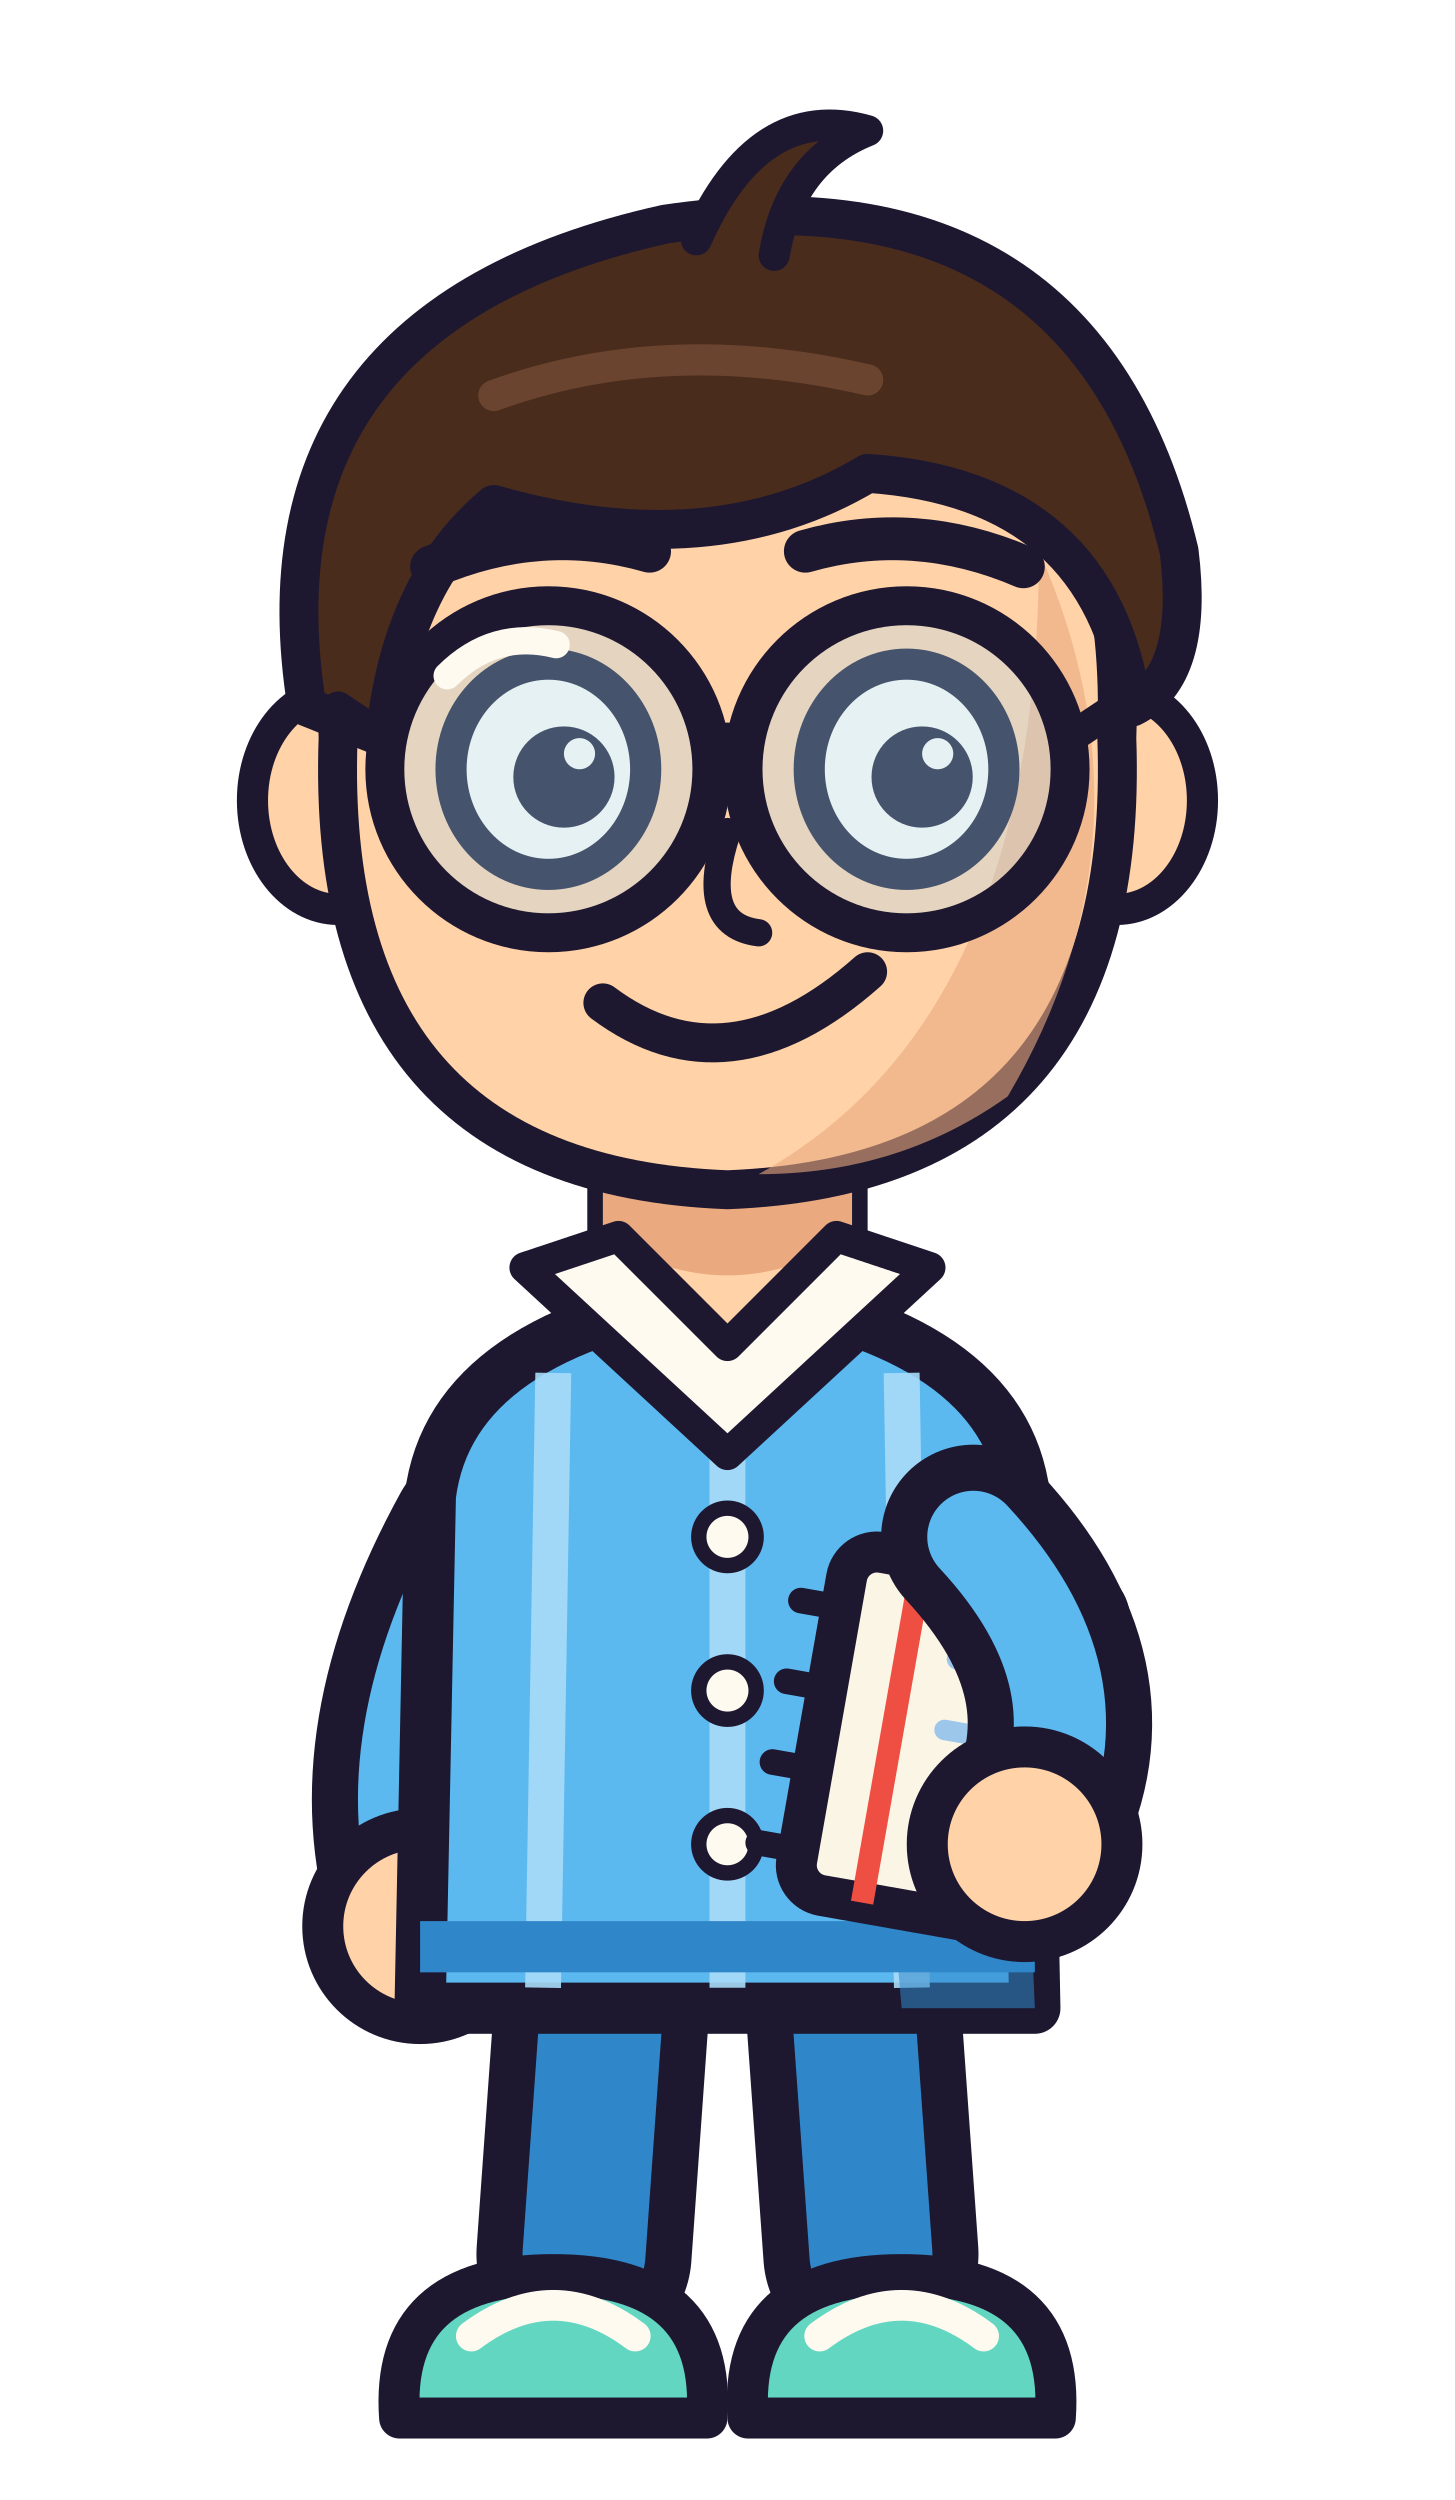
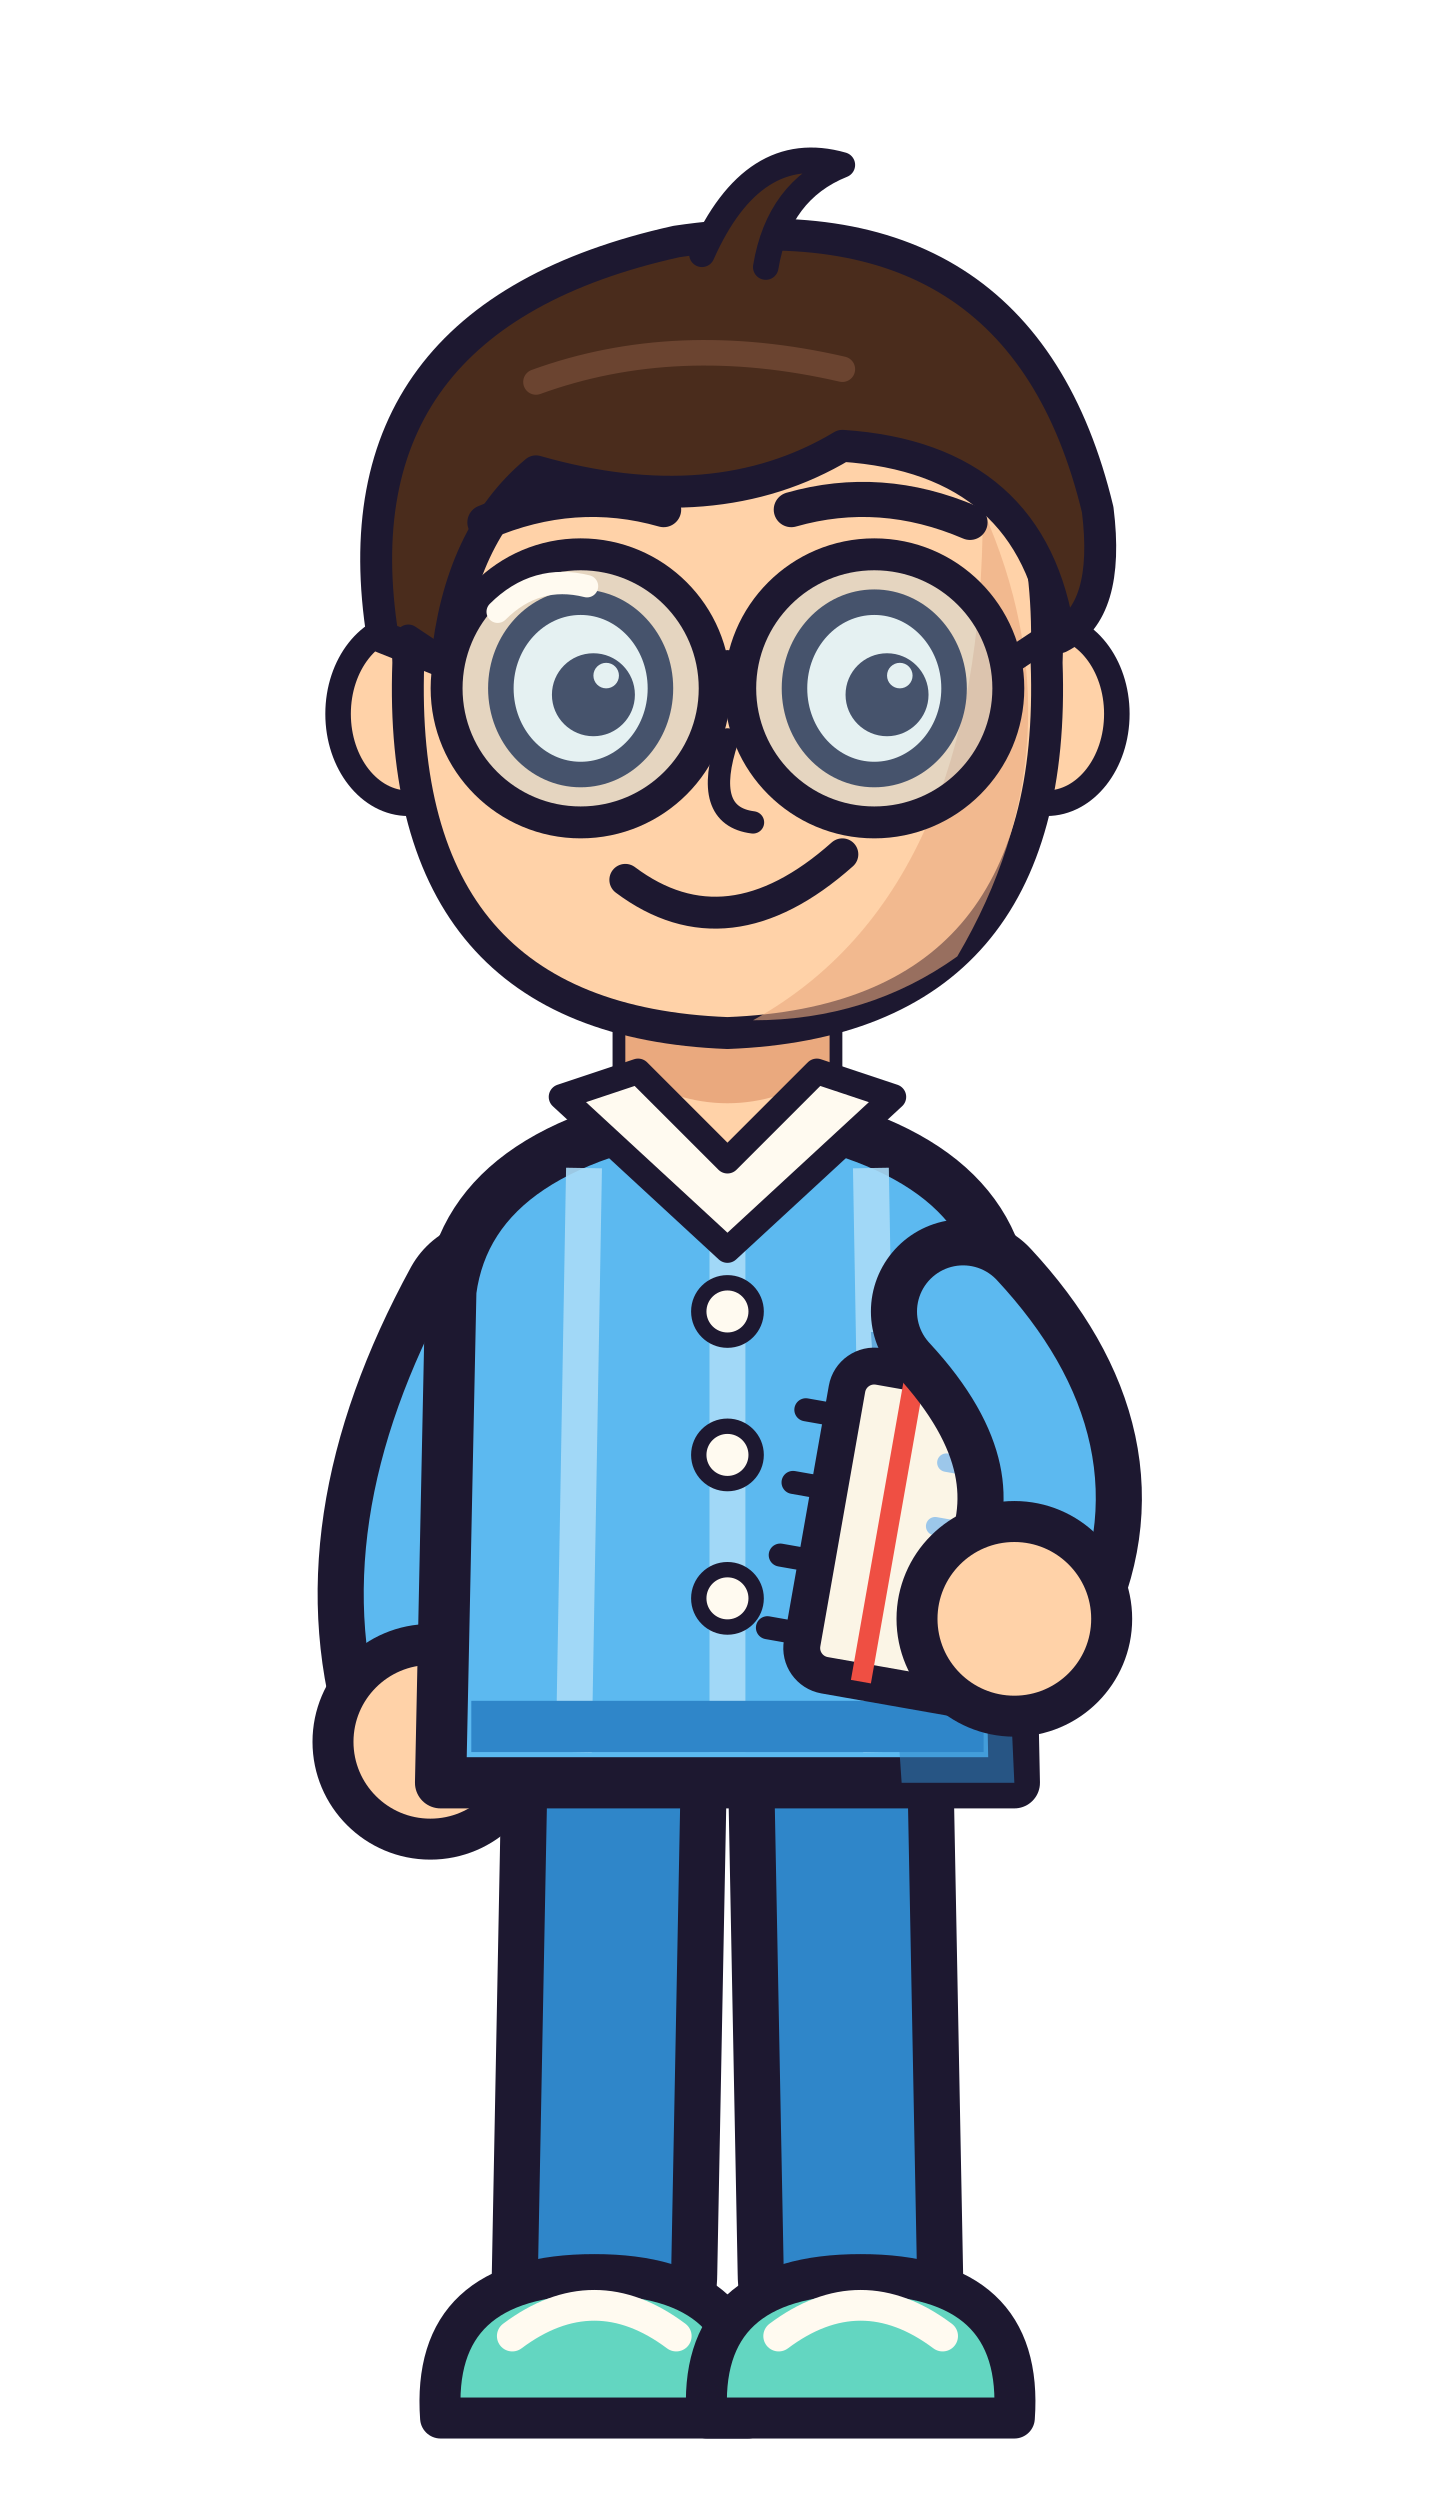
<svg xmlns="http://www.w3.org/2000/svg" width="142" height="244" viewBox="4 -24 142 244">
-   <path d="M63 168 L61 196" fill="none" stroke="#1d1830" stroke-width="21" stroke-linecap="round" stroke-linejoin="round" />
-   <path d="M63 168 L61 196" fill="none" stroke="#2f86c9" stroke-width="12" stroke-linecap="round" stroke-linejoin="round" />
-   <path d="M87 168 L89 196" fill="none" stroke="#1d1830" stroke-width="21" stroke-linecap="round" stroke-linejoin="round" />
-   <path d="M87 168 L89 196" fill="none" stroke="#2f86c9" stroke-width="12" stroke-linecap="round" stroke-linejoin="round" />
-   <path d="M43 212 Q42 198 58 198 Q74 198 73 212 Z" fill="#63d6c1" stroke="#1d1830" stroke-width="4" stroke-linejoin="round" stroke-linecap="round" />
-   <path d="M50 204 Q58 198 66 204" fill="none" stroke="#fffaf0" stroke-width="3" stroke-linecap="round" />
-   <path d="M77 212 Q76 198 92 198 Q108 198 107 212 Z" fill="#63d6c1" stroke="#1d1830" stroke-width="4" stroke-linejoin="round" stroke-linecap="round" />
-   <path d="M84 204 Q92 198 100 204" fill="none" stroke="#fffaf0" stroke-width="3" stroke-linecap="round" />
-   <path d="M51 126 Q40 146 45 162" fill="none" stroke="#1d1830" stroke-width="18" stroke-linecap="round" stroke-linejoin="round" />
-   <path d="M51 126 Q40 146 45 162" fill="none" stroke="#5cb9f0" stroke-width="9" stroke-linecap="round" stroke-linejoin="round" />
-   <circle cx="45" cy="164" r="9.5" fill="#ffd2a8" stroke="#1d1830" stroke-width="4" stroke-linejoin="round" stroke-linecap="round" />
-   <path d="M46 122 Q48 106 75 102 Q102 106 104 122 L105 172 L45 172 Z" fill="#5cb9f0" stroke="#1d1830" stroke-width="5" stroke-linejoin="round" stroke-linecap="round" />
-   <path d="M58 110 L57 170 M75 104 L75 170 M92 110 L93 170" stroke="#a9dcf7" stroke-width="3.5" opacity="0.9" />
-   <path d="M88 126 L103 126 L105 172 L92 172 Z" fill="#2f86c9" opacity="0.55" />
-   <circle cx="75" cy="126" r="2.8" fill="#fffaf0" stroke="#1d1830" stroke-width="1.5" stroke-linejoin="round" stroke-linecap="round" />
-   <circle cx="75" cy="141" r="2.8" fill="#fffaf0" stroke="#1d1830" stroke-width="1.5" stroke-linejoin="round" stroke-linecap="round" />
-   <circle cx="75" cy="156" r="2.8" fill="#fffaf0" stroke="#1d1830" stroke-width="1.5" stroke-linejoin="round" stroke-linecap="round" />
-   <path d="M45 166 L105 166" stroke="#2f86c9" stroke-width="5" />
-   <g transform="translate(97 146) rotate(10)">
+   <path d="M64 146 L63 198" fill="none" stroke="#1d1830" stroke-width="22" stroke-linecap="round" stroke-linejoin="round" />
+   <path d="M64 146 L63 198" fill="none" stroke="#2f86c9" stroke-width="13" stroke-linecap="round" stroke-linejoin="round" />
+   <path d="M86 146 L87 198" fill="none" stroke="#1d1830" stroke-width="22" stroke-linecap="round" stroke-linejoin="round" />
+   <path d="M86 146 L87 198" fill="none" stroke="#2f86c9" stroke-width="13" stroke-linecap="round" stroke-linejoin="round" />
+   <path d="M47 212 Q46 198 62 198 Q78 198 77 212 Z" fill="#63d6c1" stroke="#1d1830" stroke-width="4" stroke-linejoin="round" stroke-linecap="round" />
+   <path d="M54 204 Q62 198 70 204" fill="none" stroke="#fffaf0" stroke-width="3" stroke-linecap="round" />
+   <path d="M73 212 Q72 198 88 198 Q104 198 103 212 Z" fill="#63d6c1" stroke="#1d1830" stroke-width="4" stroke-linejoin="round" stroke-linecap="round" />
+   <path d="M80 204 Q88 198 96 204" fill="none" stroke="#fffaf0" stroke-width="3" stroke-linecap="round" />
+   <path d="M52 104 Q40 126 46 144" fill="none" stroke="#1d1830" stroke-width="18" stroke-linecap="round" stroke-linejoin="round" />
+   <path d="M52 104 Q40 126 46 144" fill="none" stroke="#5cb9f0" stroke-width="9" stroke-linecap="round" stroke-linejoin="round" />
+   <circle cx="46" cy="146" r="9.5" fill="#ffd2a8" stroke="#1d1830" stroke-width="4" stroke-linejoin="round" stroke-linecap="round" />
+   <path d="M48 102 Q50 87 75 84 Q100 87 102 102 L103 150 L47 150 Z" fill="#5cb9f0" stroke="#1d1830" stroke-width="5" stroke-linejoin="round" stroke-linecap="round" />
+   <path d="M61 90 L60 147 M75 87 L75 147 M89 90 L90 147" stroke="#a9dcf7" stroke-width="3.5" opacity="0.9" />
+   <path d="M89 106 L101 106 L103 150 L92 150 Z" fill="#2f86c9" opacity="0.55" />
+   <circle cx="75" cy="104" r="2.8" fill="#fffaf0" stroke="#1d1830" stroke-width="1.5" stroke-linejoin="round" stroke-linecap="round" />
+   <circle cx="75" cy="118" r="2.8" fill="#fffaf0" stroke="#1d1830" stroke-width="1.5" stroke-linejoin="round" stroke-linecap="round" />
+   <circle cx="75" cy="132" r="2.8" fill="#fffaf0" stroke="#1d1830" stroke-width="1.5" stroke-linejoin="round" stroke-linecap="round" />
+   <path d="M50 144.5 L100 144.5" stroke="#2f86c9" stroke-width="5" />
+   <g transform="translate(96 126) rotate(10) scale(0.9)">
    <rect x="-13" y="-17" width="26" height="34" rx="3" fill="#fbf5e6" stroke="#1d1830" stroke-width="4" stroke-linejoin="round" stroke-linecap="round" />
    <path d="M-6 -17 L-6 17" stroke="#ef4f43" stroke-width="2.2" />
    <path d="M-1 -8 L9 -8 M-1 -1 L9 -1 M-1 6 L7 6" stroke="#9cc7ea" stroke-width="2" stroke-linecap="round" />
    <path d="M-13 -11 L-17 -11 M-13 -3 L-17 -3 M-13 5 L-17 5 M-13 13 L-17 13" stroke="#1d1830" stroke-width="2.5" stroke-linecap="round" />
  </g>
-   <path d="M99 126 Q112 140 105 154" fill="none" stroke="#1d1830" stroke-width="18" stroke-linecap="round" stroke-linejoin="round" />
-   <path d="M99 126 Q112 140 105 154" fill="none" stroke="#5cb9f0" stroke-width="9" stroke-linecap="round" stroke-linejoin="round" />
-   <circle cx="104" cy="156" r="9.5" fill="#ffd2a8" stroke="#1d1830" stroke-width="4" stroke-linejoin="round" stroke-linecap="round" />
-   <g transform="translate(-1 -31) scale(0.76)">
+   <path d="M98 104 Q111 118 104 132" fill="none" stroke="#1d1830" stroke-width="18" stroke-linecap="round" stroke-linejoin="round" />
+   <path d="M98 104 Q111 118 104 132" fill="none" stroke="#5cb9f0" stroke-width="9" stroke-linecap="round" stroke-linejoin="round" />
+   <circle cx="103" cy="134" r="9.5" fill="#ffd2a8" stroke="#1d1830" stroke-width="4" stroke-linejoin="round" stroke-linecap="round" />
+   <g transform="translate(12.7 -24.1) scale(0.623)">
    <path d="M84 150 L84 180 Q100 188 116 180 L116 150 Z" fill="#ffd2a8" stroke="#1d1830" stroke-width="4" stroke-linejoin="round" stroke-linecap="round" />
    <path d="M84 158 Q100 170 116 158 L116 168 Q100 178 84 168 Z" fill="#eaa97e" />
    <path d="M74 172 L100 196 L126 172 L114 168 L100 182 L86 168 Z" fill="#fffaf0" stroke="#1d1830" stroke-width="4" stroke-linejoin="round" stroke-linecap="round" />
    <ellipse cx="50" cy="112" rx="11" ry="14" fill="#ffd2a8" stroke="#1d1830" stroke-width="4" stroke-linejoin="round" stroke-linecap="round" />
    <ellipse cx="150" cy="112" rx="11" ry="14" fill="#ffd2a8" stroke="#1d1830" stroke-width="4" stroke-linejoin="round" stroke-linecap="round" />
    <path d="M50 104 Q48 50 100 48 Q152 50 150 104 Q152 160 100 162 Q48 160 50 104 Z" fill="#ffd2a8" stroke="#1d1830" stroke-width="5" stroke-linejoin="round" stroke-linecap="round" />
    <path d="M140 80 Q156 116 136 150 Q122 160 104 160 Q140 140 140 80 Z" fill="#eaa97e" opacity="0.6" />
    <path d="M46 100 Q38 50 92 38 Q146 30 158 80 Q160 96 152 100 Q148 72 118 70 Q98 82 70 74 Q58 84 56 104 Z" fill="#4a2c1c" stroke="#1d1830" stroke-width="5" stroke-linejoin="round" stroke-linecap="round" />
    <path d="M96 40 Q104 22 118 26 Q108 30 106 42" fill="#4a2c1c" stroke="#1d1830" stroke-width="4" stroke-linejoin="round" stroke-linecap="round" />
    <path d="M70 60 Q92 52 118 58" fill="none" stroke="#6b4430" stroke-width="4" stroke-linecap="round" />
    <ellipse cx="77" cy="108" rx="12.5" ry="13.5" fill="#fffaf0" stroke="#1d1830" stroke-width="4" stroke-linejoin="round" stroke-linecap="round" />
    <circle cx="79" cy="109" r="6.5" fill="#1d1830" />
    <circle cx="81" cy="106" r="2" fill="#fffaf0" />
    <ellipse cx="123" cy="108" rx="12.5" ry="13.5" fill="#fffaf0" stroke="#1d1830" stroke-width="4" stroke-linejoin="round" stroke-linecap="round" />
    <circle cx="125" cy="109" r="6.5" fill="#1d1830" />
    <circle cx="127" cy="106" r="2" fill="#fffaf0" />
    <g fill="none">
      <circle cx="77" cy="108" r="21" fill="#a9dcf7" fill-opacity="0.3" stroke="#1d1830" stroke-width="5" stroke-linejoin="round" stroke-linecap="round" />
      <circle cx="123" cy="108" r="21" fill="#a9dcf7" fill-opacity="0.3" stroke="#1d1830" stroke-width="5" stroke-linejoin="round" stroke-linecap="round" />
      <path d="M98 106 Q100 102 102 106" stroke="#1d1830" stroke-width="4" stroke-linejoin="round" stroke-linecap="round" />
      <path d="M56 104 L50 100 M144 104 L150 100" stroke="#1d1830" stroke-width="4" stroke-linejoin="round" stroke-linecap="round" />
      <path d="M64 96 Q70 90 78 92" stroke="#fffaf0" stroke-width="3.5" stroke-linecap="round" />
    </g>
    <path d="M62 82 Q76 76 90 80 M110 80 Q124 76 138 82" fill="none" stroke="#1d1830" stroke-width="5.5" stroke-linejoin="round" stroke-linecap="round" />
    <path d="M100 116 Q96 128 104 129" fill="none" stroke="#1d1830" stroke-width="3.5" stroke-linejoin="round" stroke-linecap="round" />
    <path d="M84 138 Q100 150 118 134" fill="none" stroke="#1d1830" stroke-width="5" stroke-linejoin="round" stroke-linecap="round" />
  </g>
</svg>
